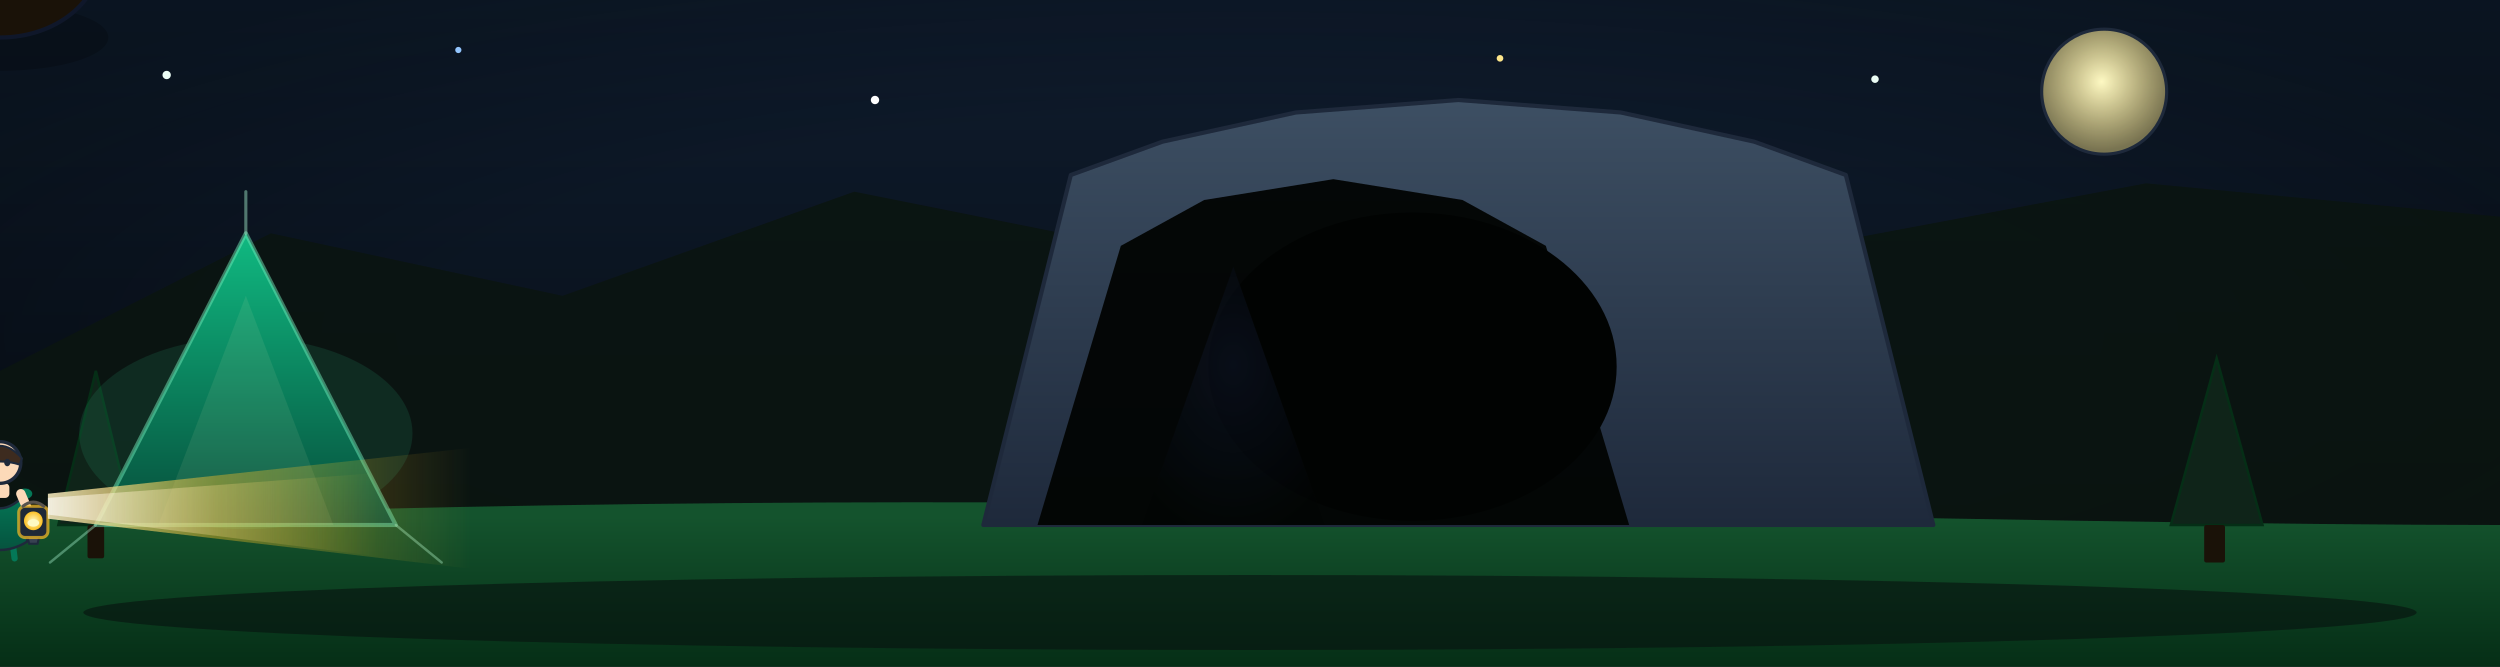
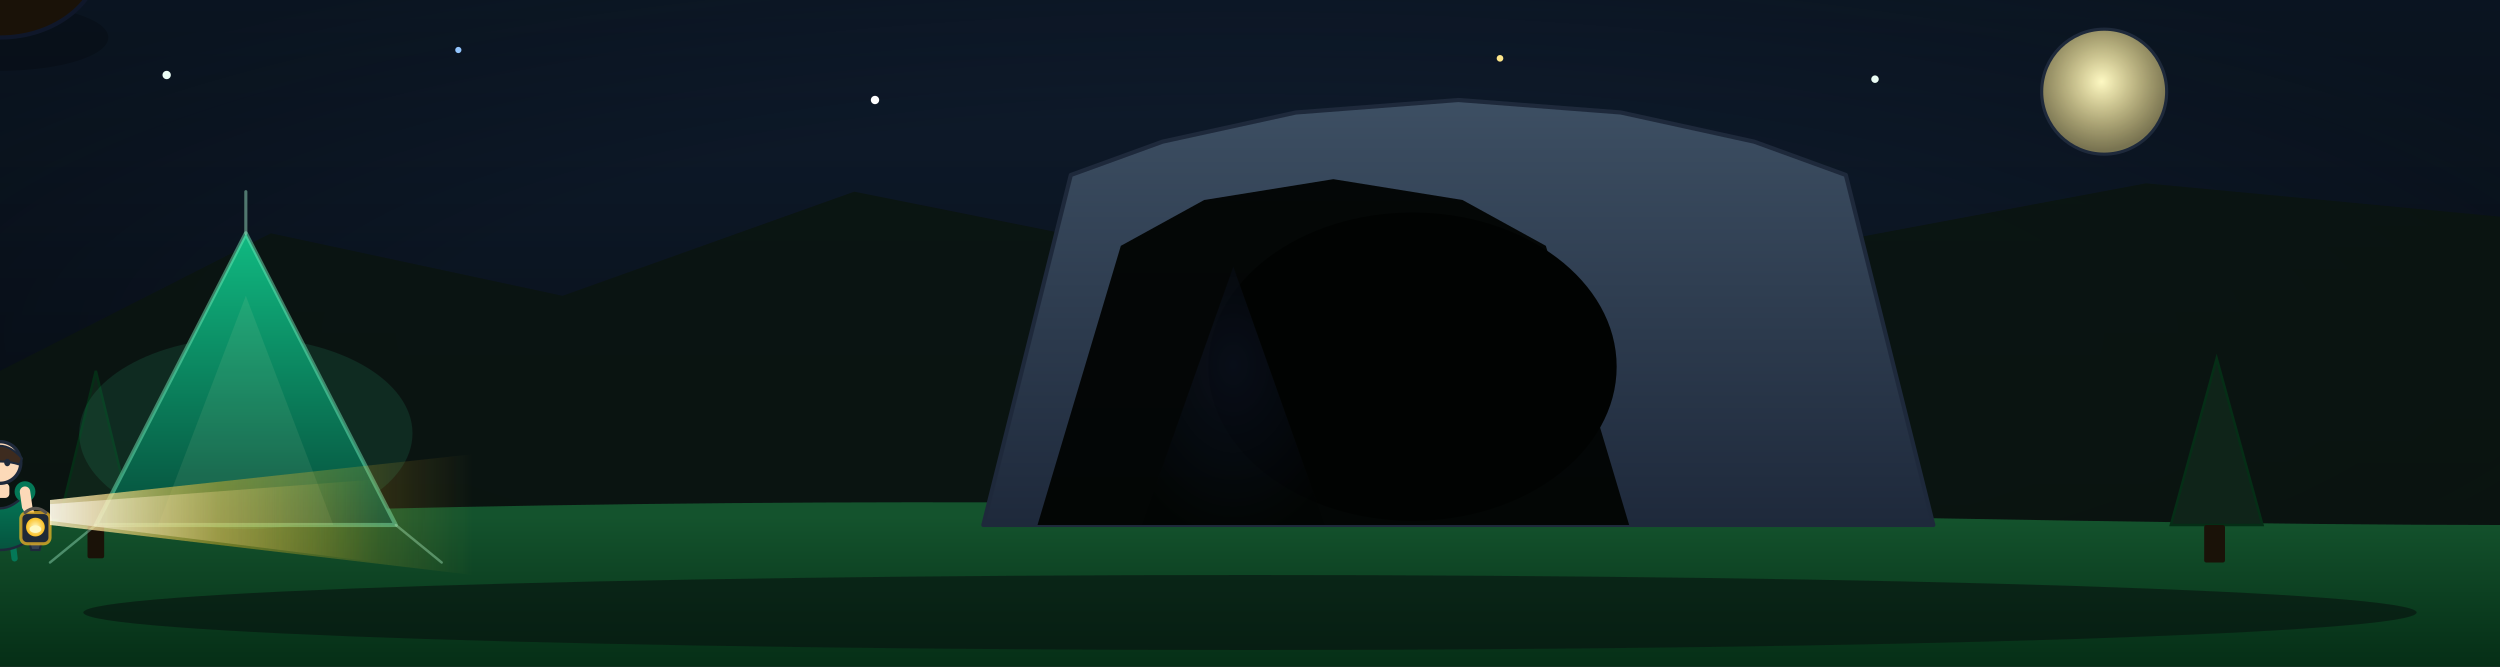
<svg xmlns="http://www.w3.org/2000/svg" class="il4-scene__svg" viewBox="0 0 1200 320" preserveAspectRatio="xMidYMid slice" fill="none" aria-hidden="true">
  <g class="il4-enter il4-enter--sky">
    <rect width="1200" height="320" fill="url(#il4Sky)" />
    <rect width="1200" height="320" fill="url(#il4Vignette)" opacity="0.42" />
    <circle class="il4-moon" cx="1010" cy="44" r="30" fill="url(#il4Moon)" stroke="#1e293b" stroke-width="1.5" />
    <circle class="il4-star" cx="80" cy="36" r="2" fill="#ecfdf5" />
    <circle class="il4-star il4-star--2" cx="220" cy="24" r="1.5" fill="#93c5fd" />
    <circle class="il4-star il4-star--3" cx="420" cy="48" r="2" fill="#fff" />
    <circle class="il4-star il4-star--4" cx="720" cy="28" r="1.6" fill="#fde68a" />
    <circle class="il4-star il4-star--5" cx="900" cy="38" r="1.8" fill="#ecfdf5" />
  </g>
  <g class="il4-enter il4-enter--forest">
    <path d="M0 178 L130 112 L270 142 L410 92 L560 122 L710 98 L870 118 L1030 88 L1200 104 L1200 320 L0 320 Z" fill="#0a1410" opacity="0.88" />
    <path d="M0 250 Q350 236 700 244 T1200 252 L1200 320 L0 320 Z" fill="url(#il4Ground)" />
    <ellipse cx="600" cy="294" rx="560" ry="18" fill="#07120e" opacity="0.62" />
    <g class="il4-tree">
      <path d="M28 252 L46 178 L64 252 Z" fill="#0f2419" stroke="#052e16" stroke-width="1.2" />
      <rect x="42" y="252" width="8" height="16" rx="1" fill="#1a1208" />
    </g>
    <g class="il4-tree il4-tree--2">
      <path d="M1042 252 L1064 172 L1086 252 Z" fill="#0f2419" stroke="#052e16" stroke-width="1.2" />
      <rect x="1058" y="252" width="10" height="18" rx="1" fill="#1a1208" />
    </g>
  </g>
  <g class="il4-enter il4-enter--tent">
    <ellipse class="il4-tent-glow" cx="118" cy="208" rx="80" ry="46" fill="rgba(52,211,153,0.12)" />
    <g class="il4-tent">
      <path d="M46 252 L118 112 L190 252 Z" fill="url(#il4Tent)" stroke="rgba(110,231,183,0.5)" stroke-width="2" stroke-linejoin="round" />
      <line x1="46" y1="252" x2="24" y2="270" stroke="rgba(167,243,208,0.4)" stroke-width="1.2" stroke-linecap="round" />
      <line x1="190" y1="252" x2="212" y2="270" stroke="rgba(167,243,208,0.4)" stroke-width="1.2" stroke-linecap="round" />
      <line x1="118" y1="112" x2="118" y2="92" stroke="rgba(167,243,208,0.45)" stroke-width="1.5" stroke-linecap="round" />
      <path d="M76 252 L118 142 L160 252 Z" fill="rgba(254,243,199,0.08)" />
      <g class="il4-tent-silhouettes" opacity="0">
        <ellipse cx="100" cy="228" rx="7" ry="12" fill="#022c22" opacity="0.85" />
        <ellipse cx="118" cy="226" rx="8" ry="13" fill="#022c22" opacity="0.9" />
        <ellipse cx="136" cy="228" rx="7" ry="12" fill="#022c22" opacity="0.85" />
        <ellipse cx="118" cy="210" rx="8" ry="11" fill="#022c22" opacity="0.95" />
      </g>
    </g>
  </g>
  <g class="il4-enter il4-enter--cave">
    <path d="M472 252 L514 84 L558 68 L622 54 L700 48 L778 54 L842 68 L886 84 L928 252 Z" fill="url(#il4Rock)" stroke="#1e293b" stroke-width="2" stroke-linejoin="round" />
    <path d="M498 252 L538 118 L578 96 L640 86 L702 96 L742 118 L782 252 Z" fill="#020403" opacity="0.96" />
    <ellipse class="il4-cave-dark" cx="678" cy="176" rx="98" ry="74" fill="#010302" />
    <ellipse class="il4-cave-lit" cx="678" cy="168" rx="88" ry="62" fill="url(#il4CaveLit)" opacity="0" />
    <path d="M548 252 L592 128 L636 252 Z" fill="url(#il4CaveMouth)" opacity="0.55" />
  </g>
  <g class="il4-monster">
    <g class="il4-monster-shadow" opacity="0.4">
      <ellipse cx="0" cy="18" rx="52" ry="16" fill="#000" opacity="0.5" />
    </g>
    <g class="il4-monster-body">
      <ellipse cx="0" cy="-20" rx="48" ry="38" fill="#1a1208" stroke="#0f172a" stroke-width="2" />
      <ellipse cx="0" cy="-58" rx="34" ry="32" fill="#1f2937" stroke="#0f172a" stroke-width="2" />
      <path d="M-34 -52 L-48 -18 L-28 -8 Z" fill="#111827" stroke="#0f172a" stroke-width="1.5" />
      <path d="M34 -52 L48 -18 L28 -8 Z" fill="#111827" stroke="#0f172a" stroke-width="1.5" />
      <ellipse cx="-12" cy="-64" rx="10" ry="12" fill="#1f2937" stroke="#0f172a" stroke-width="1.5" />
      <ellipse cx="12" cy="-64" rx="10" ry="12" fill="#1f2937" stroke="#0f172a" stroke-width="1.5" />
      <ellipse class="il4-monster-eye" cx="-12" cy="-62" rx="5" ry="6" fill="#fef08a" />
      <ellipse class="il4-monster-eye" cx="12" cy="-62" rx="5" ry="6" fill="#fef08a" />
      <ellipse cx="-12" cy="-61" rx="2" ry="3" fill="#1e293b" />
      <ellipse cx="12" cy="-61" rx="2" ry="3" fill="#1e293b" />
      <path d="M-8 -48 L0 -42 L8 -48 L6 -44 L0 -38 L-6 -44 Z" fill="#374151" />
      <path class="il4-monster-mouth" d="M-14 -44 Q0 -36 14 -44" stroke="#7f1d1d" stroke-width="2.5" fill="none" stroke-linecap="round" />
    </g>
  </g>
  <g class="il4-shock" opacity="0">
    <text x="560" y="188" fill="#fef08a" font-size="22" font-weight="900" font-family="system-ui,sans-serif">!</text>
    <text x="578" y="172" fill="#fef08a" font-size="18" font-weight="900" font-family="system-ui,sans-serif">!</text>
    <text x="594" y="190" fill="#fef08a" font-size="20" font-weight="900" font-family="system-ui,sans-serif">!</text>
  </g>
  <g class="il4-enter il4-enter--family">
    <g class="il4-family">
      <g class="il4-family-bob">
        <g class="il4-member il4-member--daughter" transform="translate(-108, 0)">
          <ellipse cx="0" cy="252" rx="10" ry="4" fill="#0a1410" opacity="0.5" />
          <line class="il4-leg il4-leg--l" x1="-4" y1="252" x2="-5" y2="268" stroke="#9d174d" stroke-width="2.8" stroke-linecap="round" />
          <line class="il4-leg il4-leg--r" x1="4" y1="252" x2="5" y2="268" stroke="#9d174d" stroke-width="2.8" stroke-linecap="round" />
          <path d="M-9 240 Q0 252 9 240 L9 258 Q0 266 -9 258 Z" fill="#be185d" stroke="#1e293b" stroke-width="1.2" />
          <g transform="translate(-9, 240)">
            <g class="il4-arm-swing--l">
-               <path d="M1 0 L-5 13" stroke="#fcd9b8" stroke-width="3" stroke-linecap="round" stroke-linejoin="round" />
+               <path d="M0 0 L-5 13" stroke="#fcd9b8" stroke-width="3" stroke-linecap="round" stroke-linejoin="round" />
            </g>
          </g>
          <g transform="translate(9, 240)">
            <g class="il4-arm-swing--r">
-               <path d="M-1 0 L5 13" stroke="#fcd9b8" stroke-width="3" stroke-linecap="round" stroke-linejoin="round" />
+               <path d="M0 0 L5 13" stroke="#fcd9b8" stroke-width="3" stroke-linecap="round" stroke-linejoin="round" />
            </g>
          </g>
          <rect x="-3.5" y="236" width="7" height="6" rx="2" fill="#fcd9b8" />
          <circle cx="0" cy="226" r="8.5" fill="#fcd9b8" stroke="#1e293b" stroke-width="1.6" />
          <path d="M-8.5 224 Q0 214 8.5 224 L7.5 227 Q0 223 -7.5 227 Z" fill="#6b4423" stroke="#1e293b" stroke-width="1" />
          <ellipse cx="-2.5" cy="226" rx="1.3" ry="1.6" fill="#1e293b" />
          <ellipse cx="2.5" cy="226" rx="1.3" ry="1.6" fill="#1e293b" />
        </g>
        <g class="il4-member il4-member--son" transform="translate(-76, 0)">
          <ellipse cx="0" cy="252" rx="11" ry="4" fill="#0a1410" opacity="0.5" />
          <line class="il4-leg il4-leg--l" x1="-4" y1="252" x2="-6" y2="268" stroke="#1e40af" stroke-width="3" stroke-linecap="round" />
          <line class="il4-leg il4-leg--r" x1="4" y1="252" x2="6" y2="268" stroke="#1e40af" stroke-width="3" stroke-linecap="round" />
          <path d="M-11 238 Q0 252 11 238 L11 260 Q0 268 -11 260 Z" fill="#1d4ed8" stroke="#1e293b" stroke-width="1.2" />
          <g transform="translate(-11, 238)">
            <g class="il4-arm-swing--l">
-               <path d="M1 0 L-5 14" stroke="#fcd9b8" stroke-width="3.2" stroke-linecap="round" stroke-linejoin="round" />
+               <path d="M0 0 L-5 14" stroke="#fcd9b8" stroke-width="3.2" stroke-linecap="round" stroke-linejoin="round" />
            </g>
          </g>
          <g transform="translate(11, 238)">
            <g class="il4-arm-swing--r">
-               <path d="M-1 0 L5 14" stroke="#fcd9b8" stroke-width="3.2" stroke-linecap="round" stroke-linejoin="round" />
+               <path d="M0 0 L5 14" stroke="#fcd9b8" stroke-width="3.2" stroke-linecap="round" stroke-linejoin="round" />
            </g>
          </g>
          <rect x="-3.5" y="232" width="7" height="6" rx="2" fill="#fcd9b8" />
          <circle cx="0" cy="222" r="9" fill="#fcd9b8" stroke="#1e293b" stroke-width="1.6" />
          <path d="M-9.5 220 Q0 210 9.5 220 L8.5 223 Q0 220 -8.5 223 Z" fill="#3d2b1f" stroke="#1e293b" stroke-width="1" />
          <ellipse cx="-3" cy="222" rx="1.4" ry="1.7" fill="#1e293b" />
          <ellipse cx="3" cy="222" rx="1.4" ry="1.7" fill="#1e293b" />
        </g>
        <g class="il4-member il4-member--mother" transform="translate(-40, 0)">
          <ellipse cx="0" cy="252" rx="12" ry="4" fill="#0a1410" opacity="0.5" />
          <line class="il4-leg il4-leg--l" x1="-4" y1="252" x2="-5" y2="268" stroke="#7e22ce" stroke-width="3" stroke-linecap="round" />
          <line class="il4-leg il4-leg--r" x1="4" y1="252" x2="5" y2="268" stroke="#7e22ce" stroke-width="3" stroke-linecap="round" />
          <path d="M-12 238 Q0 252 12 238 L12 260 Q0 268 -12 260 Z" fill="#7e22ce" stroke="#1e293b" stroke-width="1.2" />
          <g transform="translate(-12, 238)">
            <g class="il4-arm-swing--l">
-               <path d="M1 0 L-4 14" stroke="#f5c9a8" stroke-width="3.2" stroke-linecap="round" stroke-linejoin="round" />
+               <path d="M0 0 L-4 14" stroke="#f5c9a8" stroke-width="3.2" stroke-linecap="round" stroke-linejoin="round" />
            </g>
          </g>
          <g transform="translate(12, 238)">
            <g class="il4-arm-swing--r">
-               <path d="M-1 0 L4 14" stroke="#f5c9a8" stroke-width="3.2" stroke-linecap="round" stroke-linejoin="round" />
+               <path d="M0 0 L4 14" stroke="#f5c9a8" stroke-width="3.2" stroke-linecap="round" stroke-linejoin="round" />
            </g>
          </g>
          <rect x="-3.5" y="234" width="7" height="6" rx="2" fill="#f5c9a8" />
          <circle cx="0" cy="224" r="9" fill="#f5c9a8" stroke="#1e293b" stroke-width="1.6" />
          <path d="M-9.5 222 Q0 212 9.5 222 L8.5 225 Q0 222 -8.5 225 Z" fill="#5c4033" stroke="#1e293b" stroke-width="1" />
          <ellipse cx="-3" cy="224" rx="1.4" ry="1.7" fill="#1e293b" />
          <ellipse cx="3" cy="224" rx="1.4" ry="1.7" fill="#1e293b" />
        </g>
        <g class="il4-member il4-member--father" transform="translate(0, 0)">
          <ellipse cx="0" cy="252" rx="13" ry="5" fill="#0a1410" opacity="0.55" />
          <line class="il4-leg il4-leg--l" x1="-5" y1="252" x2="-7" y2="268" stroke="#047857" stroke-width="3" stroke-linecap="round" />
          <line class="il4-leg il4-leg--r" x1="5" y1="252" x2="7" y2="268" stroke="#047857" stroke-width="3" stroke-linecap="round" />
          <path d="M-13 236 Q0 252 13 236 L13 260 Q0 268 -13 260 Z" fill="url(#il4JacketDad)" stroke="#1e293b" stroke-width="1.2" />
-           <ellipse cx="-12" cy="237" rx="3.5" ry="2.5" fill="#047857" stroke="none" />
-           <ellipse cx="12" cy="237" rx="3.5" ry="2.5" fill="#047857" stroke="none" />
          <g transform="translate(-12, 236)">
            <g class="il4-arm-swing--l">
-               <path d="M1 0 L-5 15" stroke="#fcd9b8" stroke-width="4" stroke-linecap="round" stroke-linejoin="round" />
+               <circle cx="0" cy="0" r="4.5" fill="#047857" />
+               <path d="M0 0 L-5 15" stroke="#fcd9b8" stroke-width="4" stroke-linecap="round" stroke-linejoin="round" />
            </g>
          </g>
          <g transform="translate(12, 236)">
            <g class="il4-arm--lantern">
-               <path d="M-2 1 L4 15" stroke="#fcd9b8" stroke-width="4.5" stroke-linecap="round" stroke-linejoin="round" />
-               <g transform="translate(4, 15)">
-                 <g class="il4-lantern">
-                   <path d="M-3 6 L3 6 L2 10 L-2 10 Z" fill="#374151" stroke="#1e293b" stroke-width="1" />
-                   <rect x="-7" y="-8" width="14" height="15" rx="3" fill="#1f2937" stroke="rgba(251,191,36,0.7)" stroke-width="1.5" />
-                   <path d="M-5 -8 Q0 -12 5 -8" fill="none" stroke="#57534e" stroke-width="1.5" stroke-linecap="round" />
-                   <circle class="il4-lantern-bulb" cx="0" cy="-1" r="4.5" fill="url(#il4FlashBulb)" />
-                   <ellipse cx="0" cy="0" rx="2.8" ry="1.8" fill="#fef9c3" />
-                   <g class="il4-beam">
-                     <path d="M7 -14 L210 -36 L210 22 L7 -2 Z" fill="url(#il4Beam)" opacity="0.9" />
-                     <path class="il4-beam-core" d="M7 -12 L165 -24 L165 16 L7 -4 Z" fill="url(#il4BeamCore)" opacity="0.8" />
+               <circle cx="0" cy="0" r="5" fill="#047857" />
+               <path d="M0 0 L1 7" stroke="#fcd9b8" stroke-width="5" stroke-linecap="round" />
+               <g transform="translate(1, 7)">
+                 <g class="il4-forearm">
+                   <path d="M0 0 L4 11" stroke="#fcd9b8" stroke-width="4.5" stroke-linecap="round" />
+                   <g transform="translate(4, 11)">
+                     <g class="il4-lantern">
+                       <path d="M-3 6 L3 6 L2 10 L-2 10 Z" fill="#374151" stroke="#1e293b" stroke-width="1" />
+                       <rect x="-7" y="-8" width="14" height="15" rx="3" fill="#1f2937" stroke="rgba(251,191,36,0.7)" stroke-width="1.5" />
+                       <path d="M-5 -8 Q0 -12 5 -8" fill="none" stroke="#57534e" stroke-width="1.5" stroke-linecap="round" />
+                       <circle class="il4-lantern-bulb" cx="0" cy="-1" r="4.5" fill="url(#il4FlashBulb)" />
+                       <ellipse cx="0" cy="0" rx="2.8" ry="1.8" fill="#fef9c3" />
+                       <g class="il4-beam">
+                         <path d="M7 -14 L210 -36 L210 22 L7 -2 Z" fill="url(#il4Beam)" opacity="0.9" />
+                         <path class="il4-beam-core" d="M7 -12 L165 -24 L165 16 L7 -4 Z" fill="url(#il4BeamCore)" opacity="0.8" />
+                       </g>
+                     </g>
                  </g>
                </g>
              </g>
            </g>
          </g>
          <rect x="-4.5" y="232" width="9" height="7" rx="2" fill="#fcd9b8" />
          <circle cx="0" cy="222" r="10" fill="#fcd9b8" stroke="#1e293b" stroke-width="1.6" />
          <path d="M-10.5 220 Q0 208 10.5 220 L9.5 223 Q0 220 -9.5 223 Z" fill="#3d2b1f" stroke="#1e293b" stroke-width="1" />
          <ellipse cx="-3.5" cy="222" rx="1.5" ry="1.8" fill="#1e293b" />
          <ellipse cx="3.5" cy="222" rx="1.5" ry="1.8" fill="#1e293b" />
        </g>
      </g>
    </g>
  </g>
  <defs>
    <linearGradient id="il4Sky" x1="600" y1="0" x2="600" y2="320" gradientUnits="userSpaceOnUse">
      <stop offset="0%" stop-color="#0f1c2e" />
      <stop offset="100%" stop-color="#050a0f" />
    </linearGradient>
    <radialGradient id="il4Vignette" cx="50%" cy="50%" r="62%">
      <stop offset="52%" stop-color="transparent" />
      <stop offset="100%" stop-color="#020403" stop-opacity="0.75" />
    </radialGradient>
    <radialGradient id="il4Moon" cx="48%" cy="42%" r="55%">
      <stop offset="0%" stop-color="#fef9c3" />
      <stop offset="100%" stop-color="#fde68a" stop-opacity="0.45" />
    </radialGradient>
    <linearGradient id="il4Ground" x1="600" y1="248" x2="600" y2="320" gradientUnits="userSpaceOnUse">
      <stop offset="0%" stop-color="#14532d" />
      <stop offset="100%" stop-color="#052e16" />
    </linearGradient>
    <linearGradient id="il4Tent" x1="118" y1="112" x2="118" y2="252" gradientUnits="userSpaceOnUse">
      <stop offset="0%" stop-color="#10b981" />
      <stop offset="100%" stop-color="#064e3b" />
    </linearGradient>
    <linearGradient id="il4Rock" x1="700" y1="48" x2="700" y2="252" gradientUnits="userSpaceOnUse">
      <stop offset="0%" stop-color="#3d4f63" />
      <stop offset="100%" stop-color="#1e293b" />
    </linearGradient>
    <radialGradient id="il4CaveMouth" cx="50%" cy="38%" r="68%">
      <stop offset="0%" stop-color="#0f172a" />
      <stop offset="100%" stop-color="#020403" />
    </radialGradient>
    <radialGradient id="il4CaveLit" cx="50%" cy="50%" r="50%">
      <stop offset="0%" stop-color="rgba(254,243,199,0.55)" />
      <stop offset="70%" stop-color="rgba(251,191,36,0.18)" />
      <stop offset="100%" stop-color="transparent" />
    </radialGradient>
    <linearGradient id="il4Beam" x1="0" y1="0" x2="1" y2="0">
      <stop offset="0%" stop-color="rgba(254,243,199,0.95)" />
      <stop offset="40%" stop-color="rgba(251,191,36,0.45)" />
      <stop offset="100%" stop-color="rgba(251,191,36,0)" />
    </linearGradient>
    <linearGradient id="il4BeamCore" x1="0" y1="0" x2="1" y2="0">
      <stop offset="0%" stop-color="rgba(255,255,255,0.75)" />
      <stop offset="100%" stop-color="rgba(251,191,36,0)" />
    </linearGradient>
    <radialGradient id="il4FlashBulb" cx="50%" cy="50%" r="50%">
      <stop offset="0%" stop-color="#fef9c3" />
      <stop offset="100%" stop-color="#fbbf24" />
    </radialGradient>
    <linearGradient id="il4JacketDad" x1="0" y1="236" x2="0" y2="268" gradientUnits="userSpaceOnUse">
      <stop offset="0%" stop-color="#047857" />
      <stop offset="100%" stop-color="#064e3b" />
    </linearGradient>
  </defs>
</svg>
